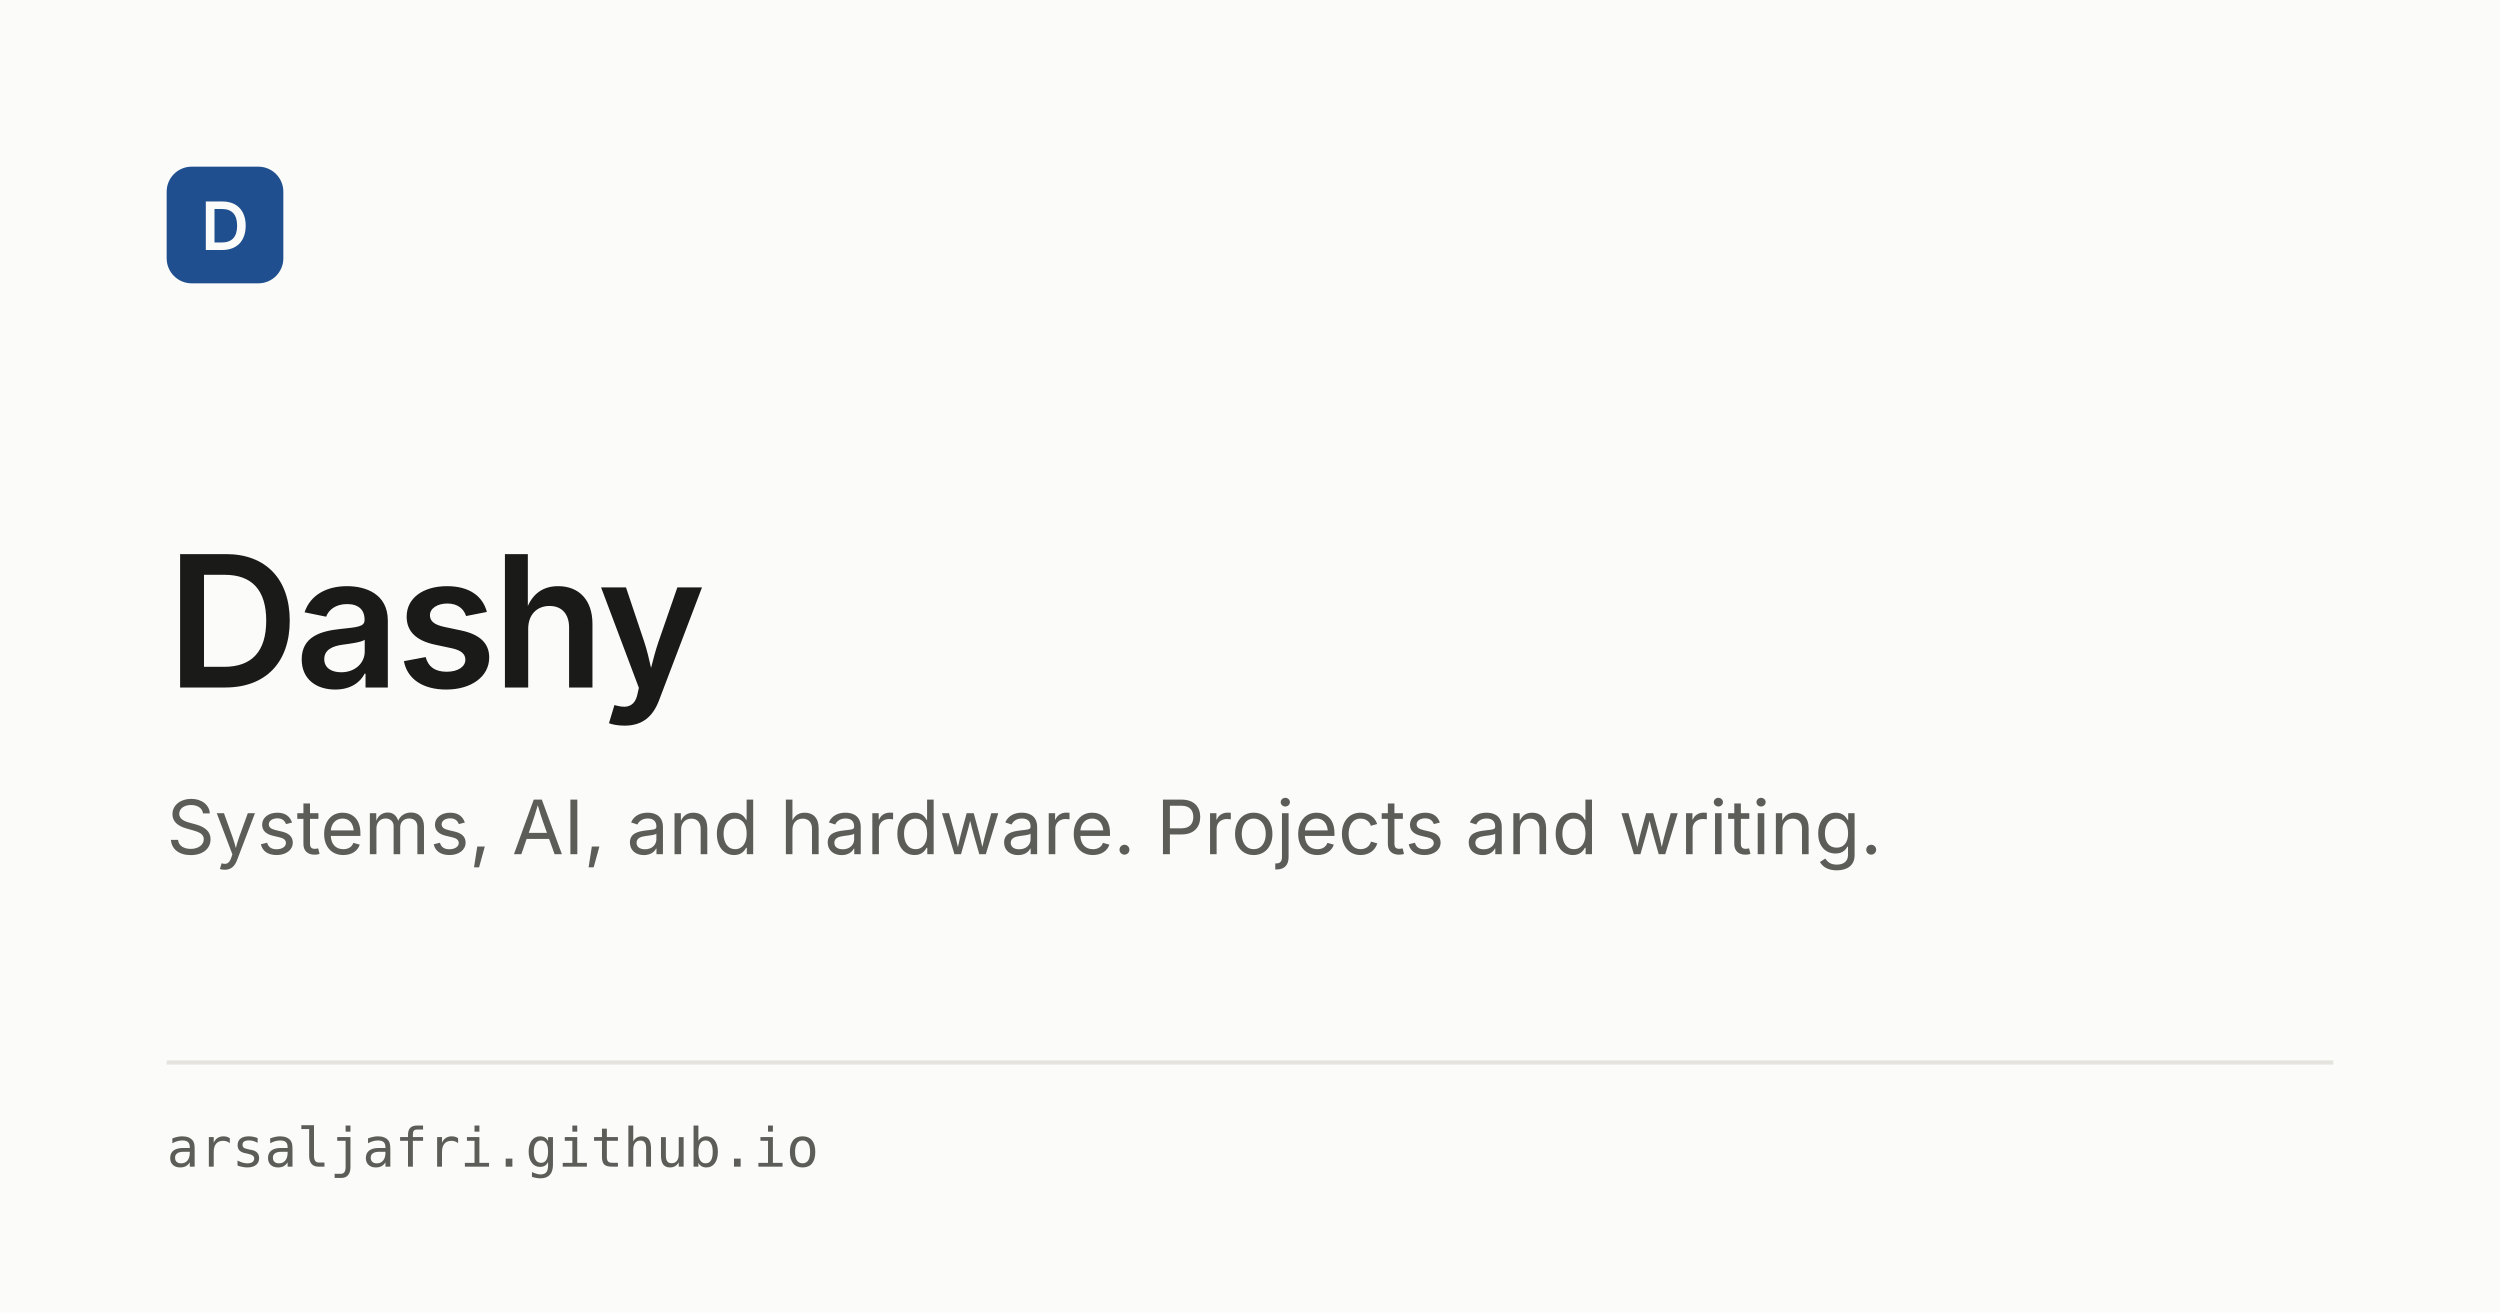
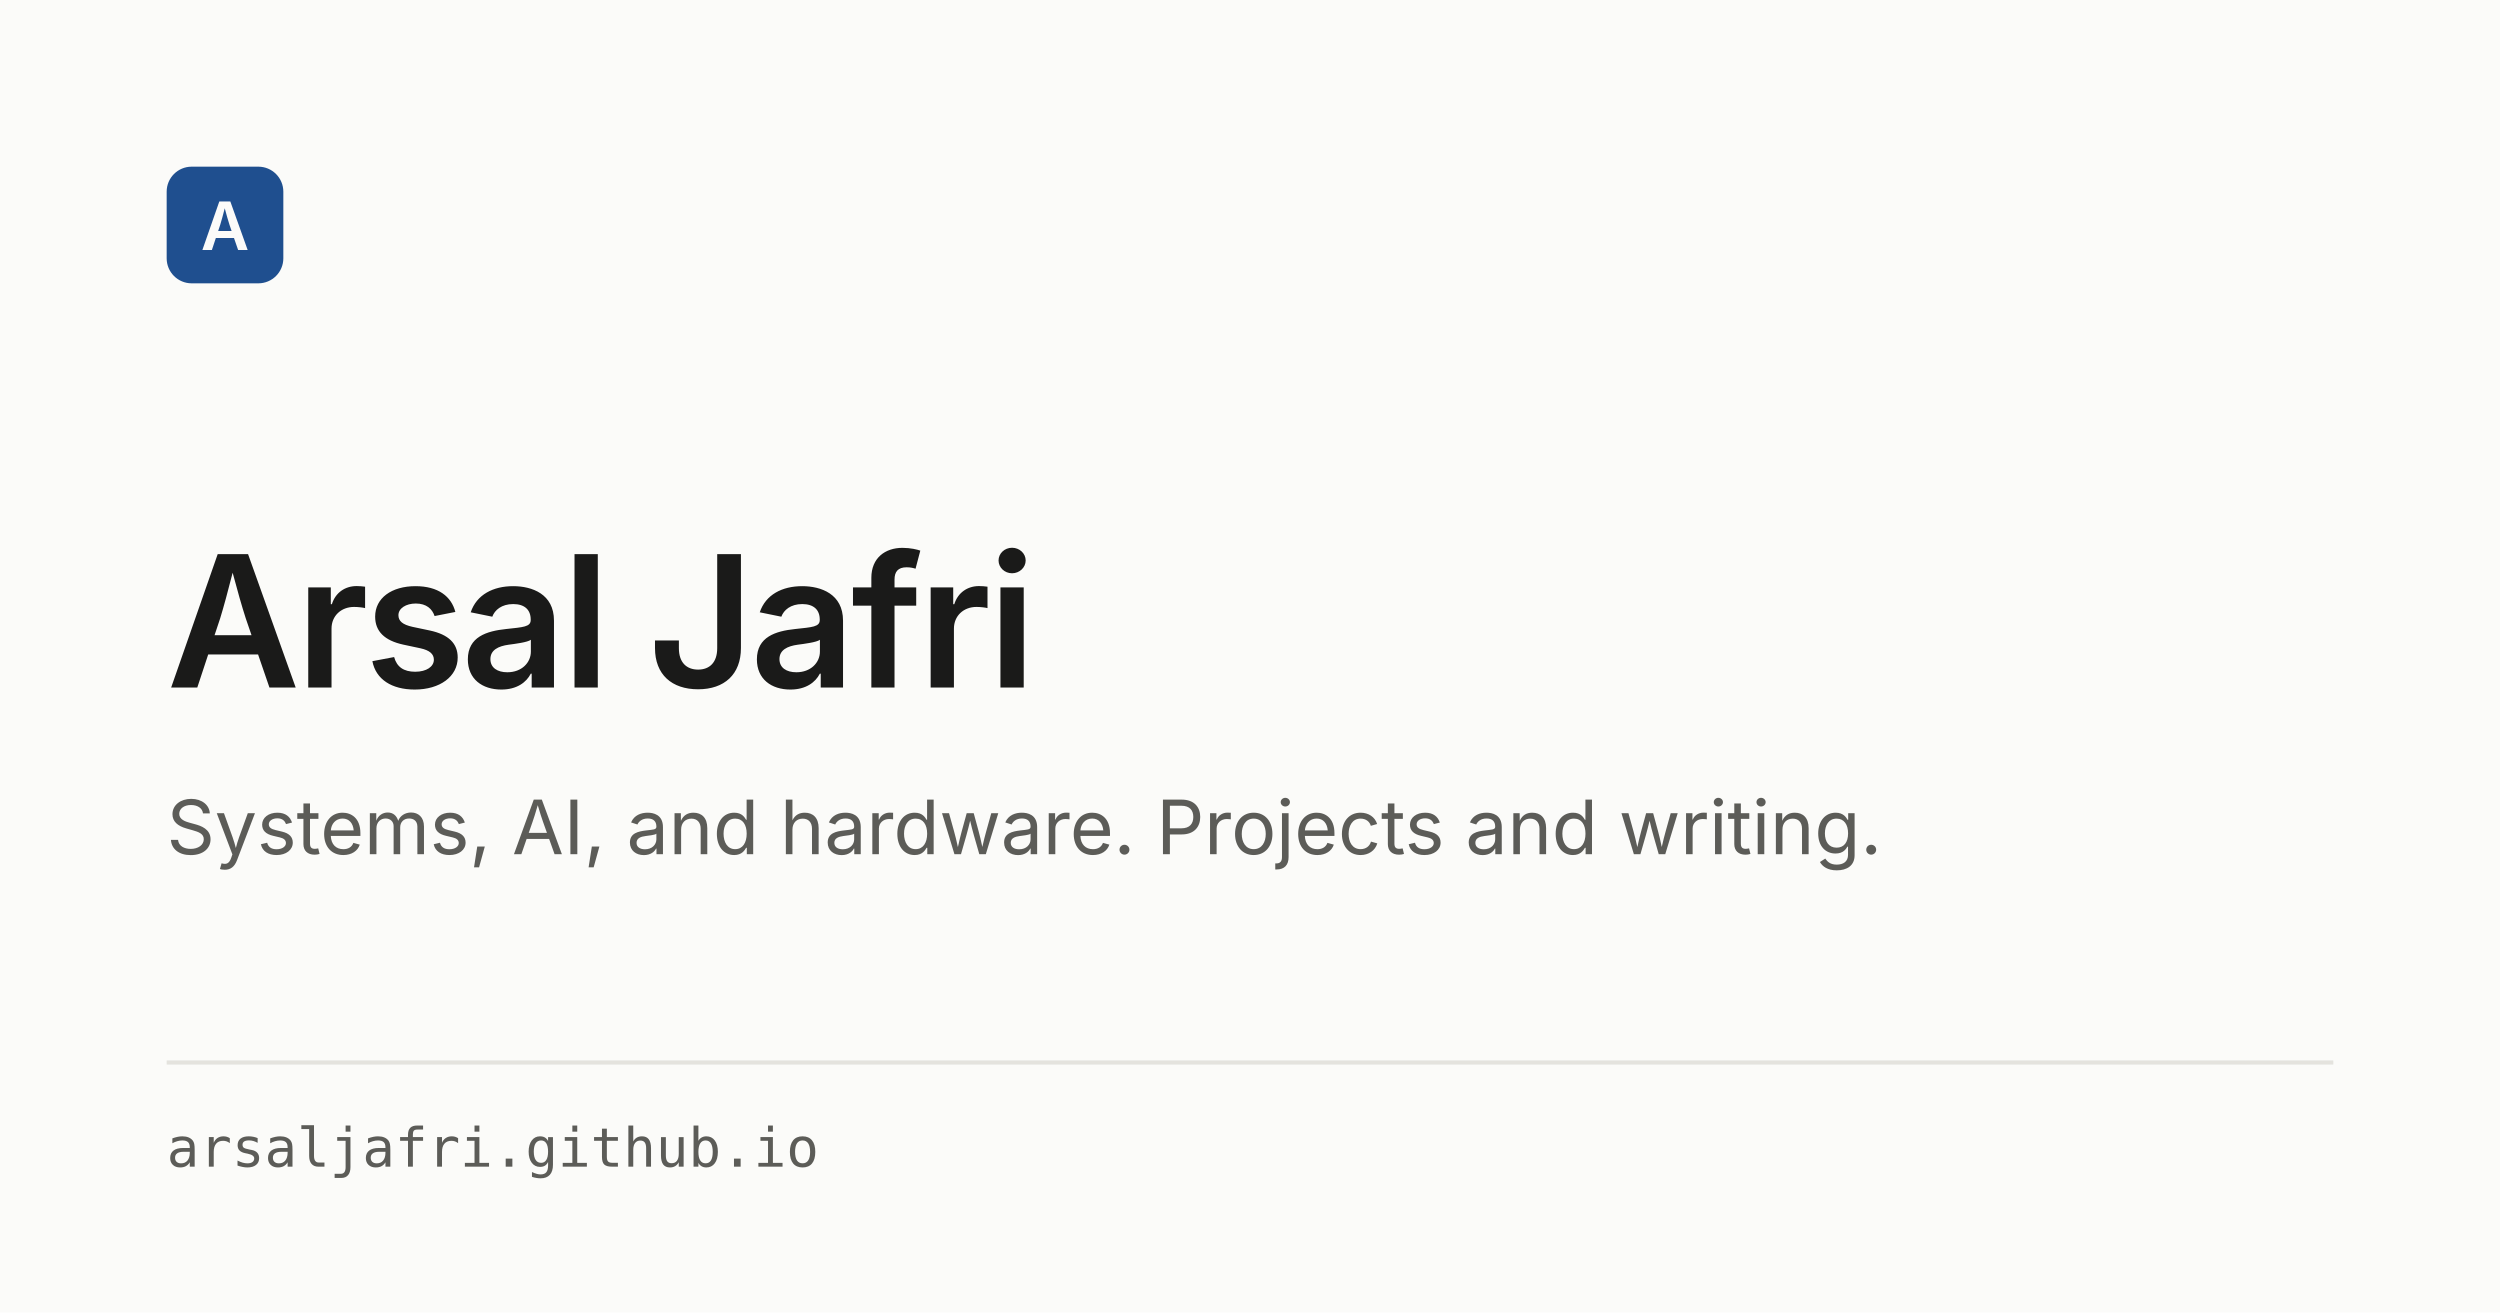
<svg xmlns="http://www.w3.org/2000/svg" width="1200" height="630" viewBox="0 0 1200 630">
  <rect width="1200" height="630" fill="#fbfbf9" />
  <rect x="80" y="80" width="56" height="56" rx="12" fill="#1f4f8f" />
-   <text x="108" y="120" text-anchor="middle" font-family="Inter" font-size="32" font-weight="600" fill="#fbfbf9">D</text>
-   <text x="80" y="330" font-family="Inter" font-size="88" font-weight="600" letter-spacing="-2" fill="#1a1a19">Dashy</text>
+   <text x="108" y="120" text-anchor="middle" font-family="Inter" font-size="32" font-weight="600" fill="#fbfbf9">A</text>
+   <text x="80" y="330" font-family="Inter" font-size="88" font-weight="600" letter-spacing="-2" fill="#1a1a19">Arsal Jafri</text>
  <text x="80" y="410" font-family="Inter" font-size="36" fill="#5c5c58">Systems, AI, and hardware. Projects and writing.</text>
  <line x1="80" y1="510" x2="1120" y2="510" stroke="#e4e3de" stroke-width="2" />
  <text x="80" y="560" font-family="DejaVu Sans Mono" font-size="26" fill="#5c5c58">arsaljafri.github.io</text>
</svg>
